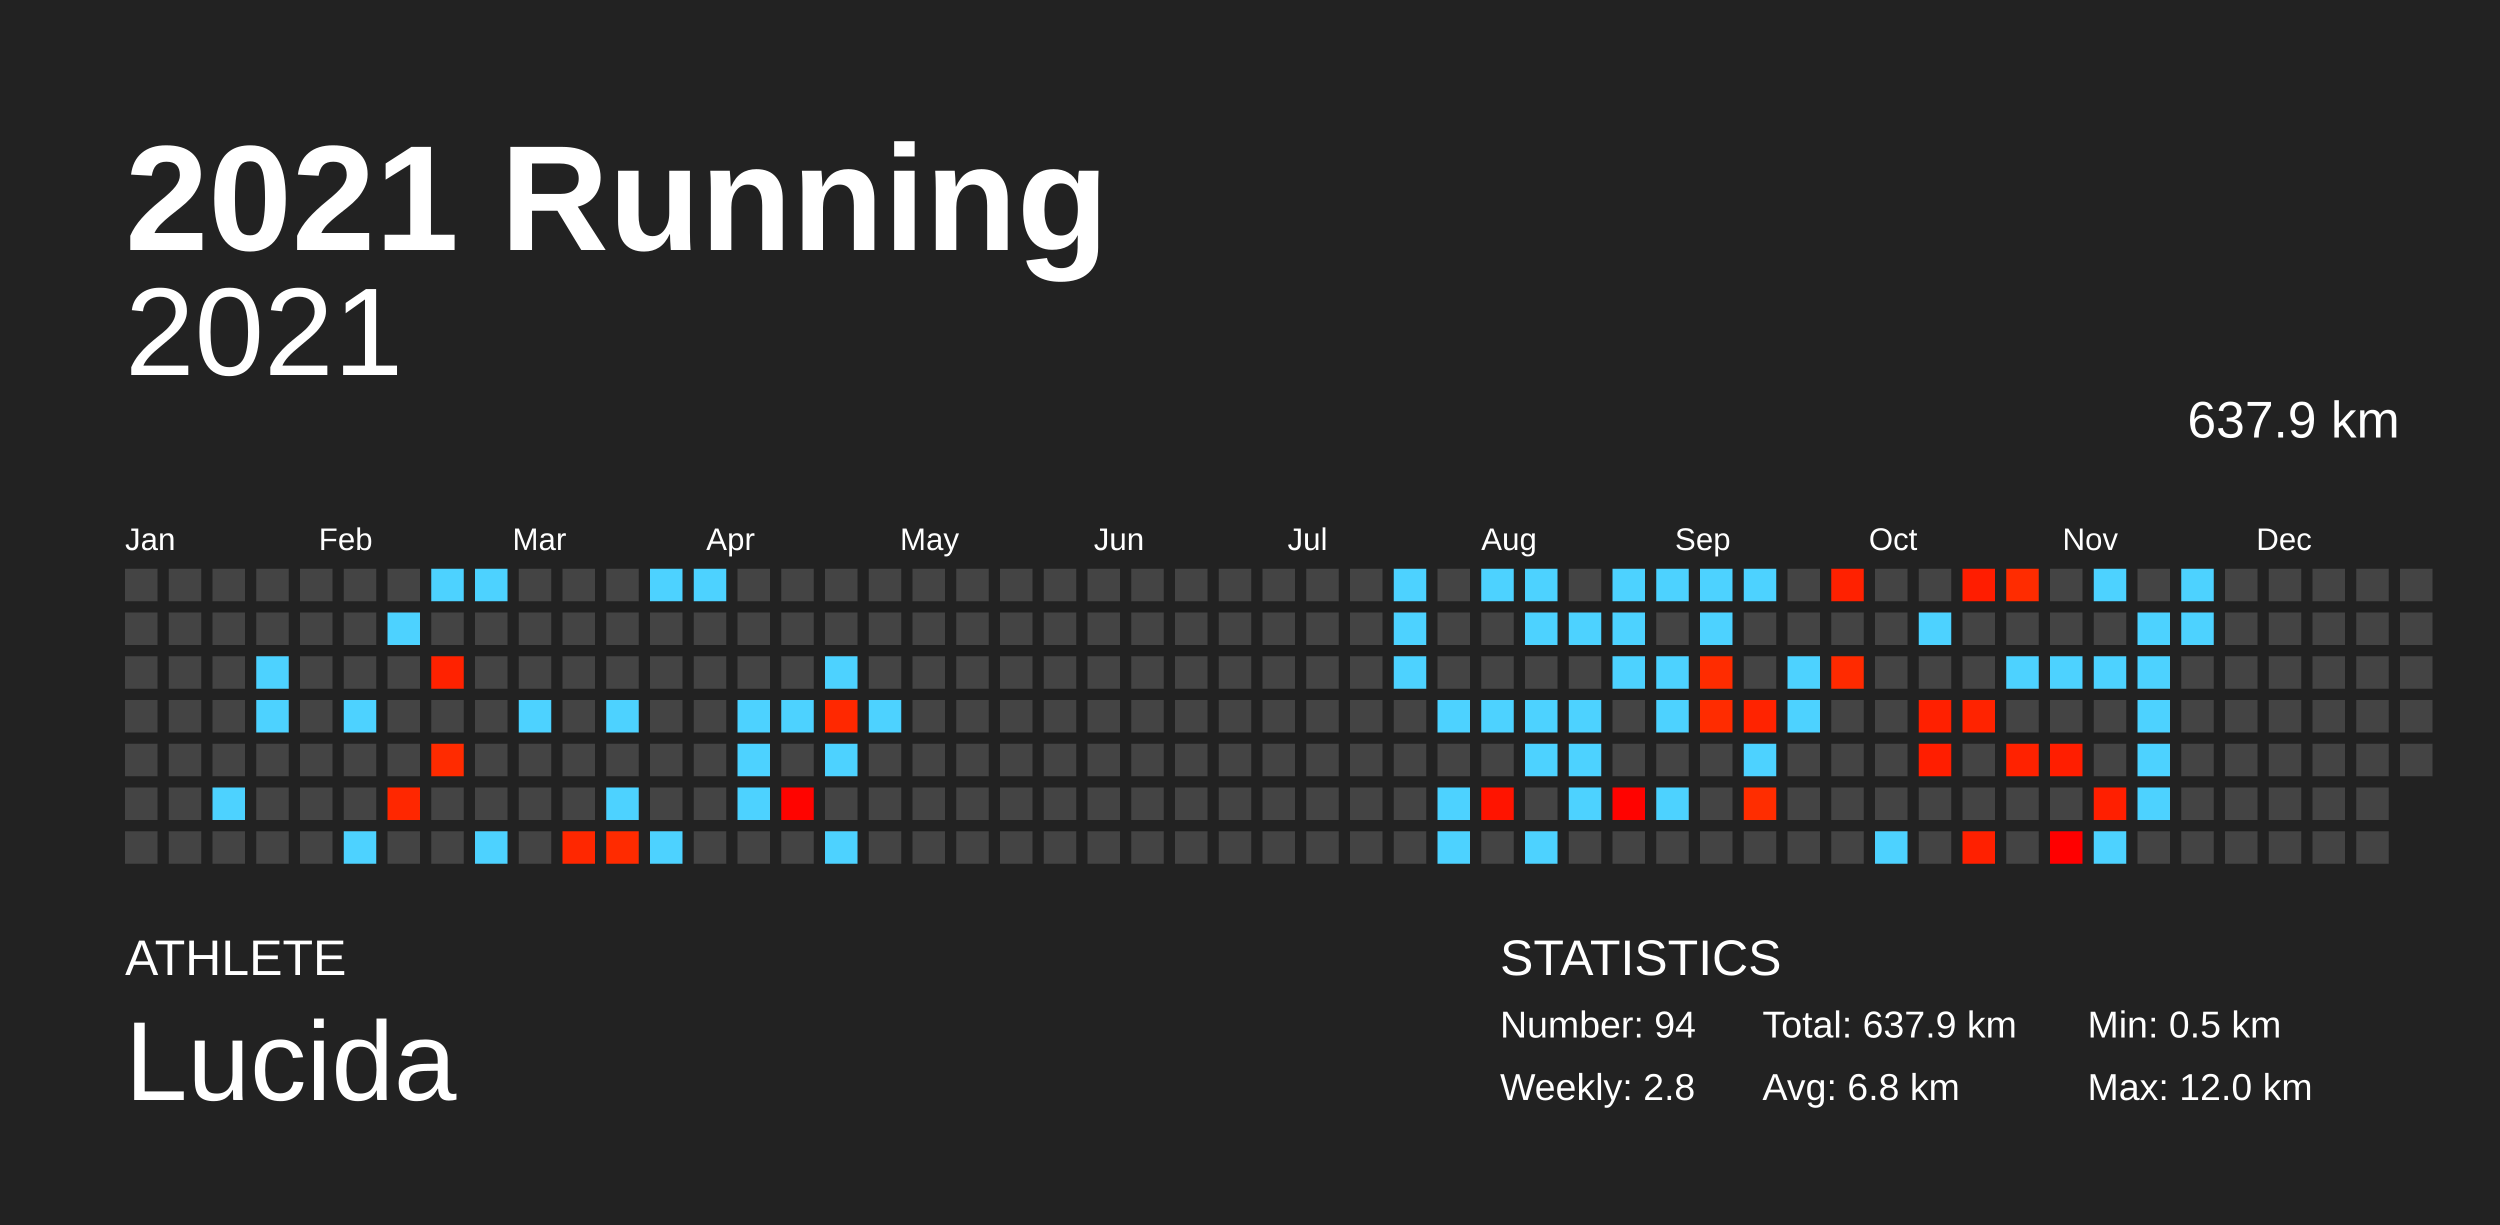
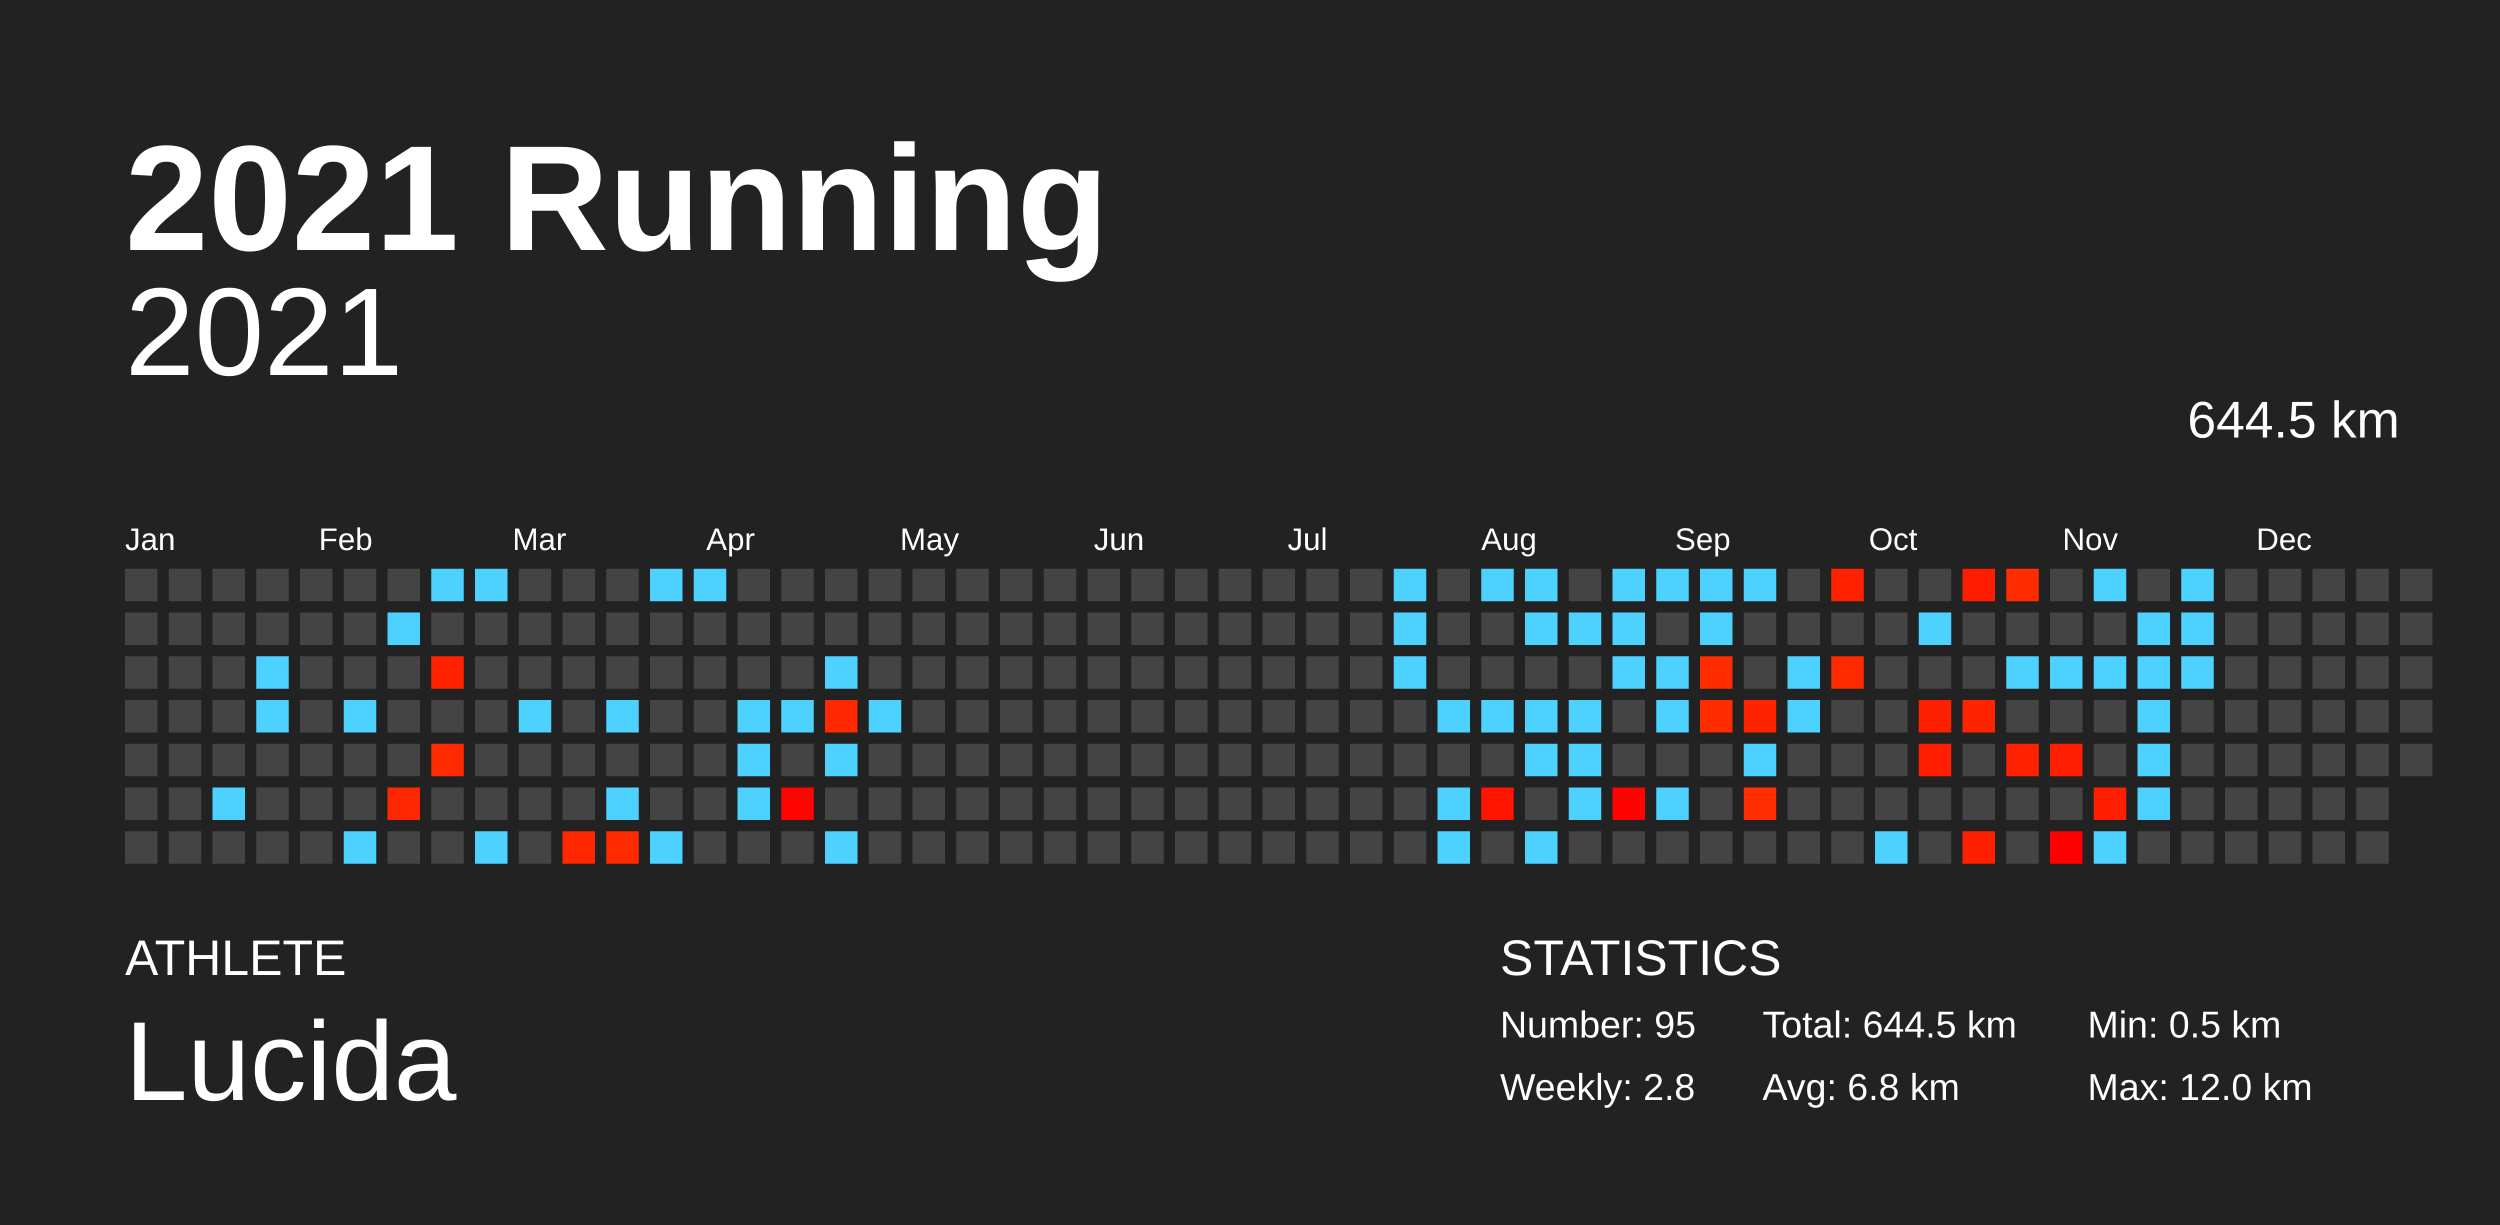
<svg xmlns="http://www.w3.org/2000/svg" baseProfile="full" height="98mm" version="1.1" viewBox="0,0,200,98" width="200mm">
  <defs />
  <rect fill="#222222" height="98" width="200" x="0" y="0" />
  <text fill="#FFFFFF" style="font-size:12px; font-family:Arial; font-weight:bold;" x="10" y="20">2021 Running</text>
  <text fill="#FFFFFF" style="font-size:4px; font-family:Arial" x="10" y="78">ATHLETE</text>
  <text fill="#FFFFFF" style="font-size:9px; font-family:Arial" x="10" y="88">Lucida</text>
  <text fill="#FFFFFF" style="font-size:4px; font-family:Arial" x="120" y="78">STATISTICS</text>
-   <text fill="#FFFFFF" style="font-size:3px; font-family:Arial" x="120" y="83">Number: 94</text>
+   <text fill="#FFFFFF" style="font-size:3px; font-family:Arial" x="120" y="83">Number: 95</text>
  <text fill="#FFFFFF" style="font-size:3px; font-family:Arial" x="120" y="88">Weekly: 2.8</text>
-   <text fill="#FFFFFF" style="font-size:3px; font-family:Arial" x="141" y="83">Total: 637.9 km</text>
+   <text fill="#FFFFFF" style="font-size:3px; font-family:Arial" x="141" y="83">Total: 644.5 km</text>
  <text fill="#FFFFFF" style="font-size:3px; font-family:Arial" x="141" y="88">Avg: 6.8 km</text>
  <text fill="#FFFFFF" style="font-size:3px; font-family:Arial" x="167" y="83">Min: 0.5 km</text>
  <text fill="#FFFFFF" style="font-size:3px; font-family:Arial" x="167" y="88">Max: 12.0 km</text>
  <text alignment-baseline="hanging" fill="#FFFFFF" style="font-size:10.0px; font-family:Arial;" x="10" y="30">2021</text>
-   <text alignment-baseline="hanging" fill="#FFFFFF" style="font-size:4.125px; font-family:Arial;" x="175" y="35">637.9 km</text>
+   <text alignment-baseline="hanging" fill="#FFFFFF" style="font-size:4.125px; font-family:Arial;" x="175" y="35">644.5 km</text>
  <text fill="#FFFFFF" style="font-size:2.5px; font-family:Arial" x="10.0" y="44">Jan</text>
  <text fill="#FFFFFF" style="font-size:2.5px; font-family:Arial" x="25.5" y="44">Feb</text>
  <text fill="#FFFFFF" style="font-size:2.5px; font-family:Arial" x="41.0" y="44">Mar</text>
  <text fill="#FFFFFF" style="font-size:2.5px; font-family:Arial" x="56.5" y="44">Apr</text>
  <text fill="#FFFFFF" style="font-size:2.5px; font-family:Arial" x="72.0" y="44">May</text>
  <text fill="#FFFFFF" style="font-size:2.5px; font-family:Arial" x="87.5" y="44">Jun</text>
  <text fill="#FFFFFF" style="font-size:2.5px; font-family:Arial" x="103.0" y="44">Jul</text>
  <text fill="#FFFFFF" style="font-size:2.5px; font-family:Arial" x="118.5" y="44">Aug</text>
  <text fill="#FFFFFF" style="font-size:2.5px; font-family:Arial" x="134.0" y="44">Sep</text>
  <text fill="#FFFFFF" style="font-size:2.5px; font-family:Arial" x="149.5" y="44">Oct</text>
  <text fill="#FFFFFF" style="font-size:2.5px; font-family:Arial" x="165.0" y="44">Nov</text>
  <text fill="#FFFFFF" style="font-size:2.5px; font-family:Arial" x="180.5" y="44">Dec</text>
  <rect fill="#444444" height="2.6" width="2.6" x="10.0" y="45.5" />
  <rect fill="#444444" height="2.6" width="2.6" x="10.0" y="49.0" />
  <rect fill="#444444" height="2.6" width="2.6" x="10.0" y="52.5" />
  <rect fill="#444444" height="2.6" width="2.6" x="10.0" y="56.0" />
  <rect fill="#444444" height="2.6" width="2.6" x="10.0" y="59.5" />
  <rect fill="#444444" height="2.6" width="2.6" x="10.0" y="63.0" />
  <rect fill="#444444" height="2.6" width="2.6" x="10.0" y="66.5" />
  <rect fill="#444444" height="2.6" width="2.6" x="13.5" y="45.5" />
  <rect fill="#444444" height="2.6" width="2.6" x="13.5" y="49.0" />
  <rect fill="#444444" height="2.6" width="2.6" x="13.5" y="52.5" />
  <rect fill="#444444" height="2.6" width="2.6" x="13.5" y="56.0" />
  <rect fill="#444444" height="2.6" width="2.6" x="13.5" y="59.5" />
  <rect fill="#444444" height="2.6" width="2.6" x="13.5" y="63.0" />
  <rect fill="#444444" height="2.6" width="2.6" x="13.5" y="66.5" />
  <rect fill="#444444" height="2.6" width="2.6" x="17.0" y="45.5" />
  <rect fill="#444444" height="2.6" width="2.6" x="17.0" y="49.0" />
  <rect fill="#444444" height="2.6" width="2.6" x="17.0" y="52.5" />
  <rect fill="#444444" height="2.6" width="2.6" x="17.0" y="56.0" />
  <rect fill="#444444" height="2.6" width="2.6" x="17.0" y="59.5" />
  <rect fill="#4dd2ff" height="2.6" width="2.6" x="17.0" y="63.0" />
  <rect fill="#444444" height="2.6" width="2.6" x="17.0" y="66.5" />
  <rect fill="#444444" height="2.6" width="2.6" x="20.5" y="45.5" />
  <rect fill="#444444" height="2.6" width="2.6" x="20.5" y="49.0" />
  <rect fill="#4dd2ff" height="2.6" width="2.6" x="20.5" y="52.5" />
  <rect fill="#4dd2ff" height="2.6" width="2.6" x="20.5" y="56.0" />
  <rect fill="#444444" height="2.6" width="2.6" x="20.5" y="59.5" />
  <rect fill="#444444" height="2.6" width="2.6" x="20.5" y="63.0" />
  <rect fill="#444444" height="2.6" width="2.6" x="20.5" y="66.5" />
  <rect fill="#444444" height="2.6" width="2.6" x="24.0" y="45.5" />
  <rect fill="#444444" height="2.6" width="2.6" x="24.0" y="49.0" />
  <rect fill="#444444" height="2.6" width="2.6" x="24.0" y="52.5" />
  <rect fill="#444444" height="2.6" width="2.6" x="24.0" y="56.0" />
  <rect fill="#444444" height="2.6" width="2.6" x="24.0" y="59.5" />
  <rect fill="#444444" height="2.6" width="2.6" x="24.0" y="63.0" />
  <rect fill="#444444" height="2.6" width="2.6" x="24.0" y="66.5" />
  <rect fill="#444444" height="2.6" width="2.6" x="27.5" y="45.5" />
  <rect fill="#444444" height="2.6" width="2.6" x="27.5" y="49.0" />
  <rect fill="#444444" height="2.6" width="2.6" x="27.5" y="52.5" />
  <rect fill="#4dd2ff" height="2.6" width="2.6" x="27.5" y="56.0" />
  <rect fill="#444444" height="2.6" width="2.6" x="27.5" y="59.5" />
  <rect fill="#444444" height="2.6" width="2.6" x="27.5" y="63.0" />
  <rect fill="#4dd2ff" height="2.6" width="2.6" x="27.5" y="66.5" />
  <rect fill="#444444" height="2.6" width="2.6" x="31.0" y="45.5" />
  <rect fill="#4dd2ff" height="2.6" width="2.6" x="31.0" y="49.0" />
  <rect fill="#444444" height="2.6" width="2.6" x="31.0" y="52.5" />
  <rect fill="#444444" height="2.6" width="2.6" x="31.0" y="56.0" />
  <rect fill="#444444" height="2.6" width="2.6" x="31.0" y="59.5" />
  <rect fill="#ff2700" height="2.6" width="2.6" x="31.0" y="63.0" />
  <rect fill="#444444" height="2.6" width="2.6" x="31.0" y="66.5" />
  <rect fill="#4dd2ff" height="2.6" width="2.6" x="34.5" y="45.5" />
  <rect fill="#444444" height="2.6" width="2.6" x="34.5" y="49.0" />
  <rect fill="#ff2200" height="2.6" width="2.6" x="34.5" y="52.5" />
  <rect fill="#444444" height="2.6" width="2.6" x="34.5" y="56.0" />
  <rect fill="#ff2b00" height="2.6" width="2.6" x="34.5" y="59.5" />
  <rect fill="#444444" height="2.6" width="2.6" x="34.5" y="63.0" />
  <rect fill="#444444" height="2.6" width="2.6" x="34.5" y="66.5" />
  <rect fill="#4dd2ff" height="2.6" width="2.6" x="38.0" y="45.5" />
  <rect fill="#444444" height="2.6" width="2.6" x="38.0" y="49.0" />
  <rect fill="#444444" height="2.6" width="2.6" x="38.0" y="52.5" />
  <rect fill="#444444" height="2.6" width="2.6" x="38.0" y="56.0" />
  <rect fill="#444444" height="2.6" width="2.6" x="38.0" y="59.5" />
  <rect fill="#444444" height="2.6" width="2.6" x="38.0" y="63.0" />
  <rect fill="#4dd2ff" height="2.6" width="2.6" x="38.0" y="66.5" />
  <rect fill="#444444" height="2.6" width="2.6" x="41.5" y="45.5" />
  <rect fill="#444444" height="2.6" width="2.6" x="41.5" y="49.0" />
  <rect fill="#444444" height="2.6" width="2.6" x="41.5" y="52.5" />
  <rect fill="#4dd2ff" height="2.6" width="2.6" x="41.5" y="56.0" />
  <rect fill="#444444" height="2.6" width="2.6" x="41.5" y="59.5" />
  <rect fill="#444444" height="2.6" width="2.6" x="41.5" y="63.0" />
  <rect fill="#444444" height="2.6" width="2.6" x="41.5" y="66.5" />
  <rect fill="#444444" height="2.6" width="2.6" x="45.0" y="45.5" />
  <rect fill="#444444" height="2.6" width="2.6" x="45.0" y="49.0" />
  <rect fill="#444444" height="2.6" width="2.6" x="45.0" y="52.5" />
  <rect fill="#444444" height="2.6" width="2.6" x="45.0" y="56.0" />
  <rect fill="#444444" height="2.6" width="2.6" x="45.0" y="59.5" />
  <rect fill="#444444" height="2.6" width="2.6" x="45.0" y="63.0" />
  <rect fill="#ff2700" height="2.6" width="2.6" x="45.0" y="66.5" />
  <rect fill="#444444" height="2.6" width="2.6" x="48.5" y="45.5" />
  <rect fill="#444444" height="2.6" width="2.6" x="48.5" y="49.0" />
  <rect fill="#444444" height="2.6" width="2.6" x="48.5" y="52.5" />
  <rect fill="#4dd2ff" height="2.6" width="2.6" x="48.5" y="56.0" />
  <rect fill="#444444" height="2.6" width="2.6" x="48.5" y="59.5" />
  <rect fill="#4dd2ff" height="2.6" width="2.6" x="48.5" y="63.0" />
  <rect fill="#ff2b00" height="2.6" width="2.6" x="48.5" y="66.5" />
  <rect fill="#4dd2ff" height="2.6" width="2.6" x="52.0" y="45.5" />
  <rect fill="#444444" height="2.6" width="2.6" x="52.0" y="49.0" />
  <rect fill="#444444" height="2.6" width="2.6" x="52.0" y="52.5" />
  <rect fill="#444444" height="2.6" width="2.6" x="52.0" y="56.0" />
  <rect fill="#444444" height="2.6" width="2.6" x="52.0" y="59.5" />
  <rect fill="#444444" height="2.6" width="2.6" x="52.0" y="63.0" />
  <rect fill="#4dd2ff" height="2.6" width="2.6" x="52.0" y="66.5" />
  <rect fill="#4dd2ff" height="2.6" width="2.6" x="55.5" y="45.5" />
  <rect fill="#444444" height="2.6" width="2.6" x="55.5" y="49.0" />
  <rect fill="#444444" height="2.6" width="2.6" x="55.5" y="52.5" />
  <rect fill="#444444" height="2.6" width="2.6" x="55.5" y="56.0" />
  <rect fill="#444444" height="2.6" width="2.6" x="55.5" y="59.5" />
  <rect fill="#444444" height="2.6" width="2.6" x="55.5" y="63.0" />
  <rect fill="#444444" height="2.6" width="2.6" x="55.5" y="66.5" />
  <rect fill="#444444" height="2.6" width="2.6" x="59.0" y="45.5" />
  <rect fill="#444444" height="2.6" width="2.6" x="59.0" y="49.0" />
  <rect fill="#444444" height="2.6" width="2.6" x="59.0" y="52.5" />
  <rect fill="#4dd2ff" height="2.6" width="2.6" x="59.0" y="56.0" />
  <rect fill="#4dd2ff" height="2.6" width="2.6" x="59.0" y="59.5" />
  <rect fill="#4dd2ff" height="2.6" width="2.6" x="59.0" y="63.0" />
  <rect fill="#444444" height="2.6" width="2.6" x="59.0" y="66.5" />
  <rect fill="#444444" height="2.6" width="2.6" x="62.5" y="45.5" />
  <rect fill="#444444" height="2.6" width="2.6" x="62.5" y="49.0" />
  <rect fill="#444444" height="2.6" width="2.6" x="62.5" y="52.5" />
  <rect fill="#4dd2ff" height="2.6" width="2.6" x="62.5" y="56.0" />
  <rect fill="#444444" height="2.6" width="2.6" x="62.5" y="59.5" />
  <rect fill="#ff0400" height="2.6" width="2.6" x="62.5" y="63.0" />
  <rect fill="#444444" height="2.6" width="2.6" x="62.5" y="66.5" />
  <rect fill="#444444" height="2.6" width="2.6" x="66.0" y="45.5" />
  <rect fill="#444444" height="2.6" width="2.6" x="66.0" y="49.0" />
  <rect fill="#4dd2ff" height="2.6" width="2.6" x="66.0" y="52.5" />
  <rect fill="#ff2800" height="2.6" width="2.6" x="66.0" y="56.0" />
  <rect fill="#4dd2ff" height="2.6" width="2.6" x="66.0" y="59.5" />
  <rect fill="#444444" height="2.6" width="2.6" x="66.0" y="63.0" />
  <rect fill="#4dd2ff" height="2.6" width="2.6" x="66.0" y="66.5" />
  <rect fill="#444444" height="2.6" width="2.6" x="69.5" y="45.5" />
  <rect fill="#444444" height="2.6" width="2.6" x="69.5" y="49.0" />
  <rect fill="#444444" height="2.6" width="2.6" x="69.5" y="52.5" />
  <rect fill="#4dd2ff" height="2.6" width="2.6" x="69.5" y="56.0" />
  <rect fill="#444444" height="2.6" width="2.6" x="69.5" y="59.5" />
  <rect fill="#444444" height="2.6" width="2.6" x="69.5" y="63.0" />
  <rect fill="#444444" height="2.6" width="2.6" x="69.5" y="66.5" />
  <rect fill="#444444" height="2.6" width="2.6" x="73.0" y="45.5" />
  <rect fill="#444444" height="2.6" width="2.6" x="73.0" y="49.0" />
  <rect fill="#444444" height="2.6" width="2.6" x="73.0" y="52.5" />
  <rect fill="#444444" height="2.6" width="2.6" x="73.0" y="56.0" />
  <rect fill="#444444" height="2.6" width="2.6" x="73.0" y="59.5" />
  <rect fill="#444444" height="2.6" width="2.6" x="73.0" y="63.0" />
  <rect fill="#444444" height="2.6" width="2.6" x="73.0" y="66.5" />
  <rect fill="#444444" height="2.6" width="2.6" x="76.5" y="45.5" />
  <rect fill="#444444" height="2.6" width="2.6" x="76.5" y="49.0" />
  <rect fill="#444444" height="2.6" width="2.6" x="76.5" y="52.5" />
  <rect fill="#444444" height="2.6" width="2.6" x="76.5" y="56.0" />
  <rect fill="#444444" height="2.6" width="2.6" x="76.5" y="59.5" />
  <rect fill="#444444" height="2.6" width="2.6" x="76.5" y="63.0" />
  <rect fill="#444444" height="2.6" width="2.6" x="76.5" y="66.5" />
  <rect fill="#444444" height="2.6" width="2.6" x="80.0" y="45.5" />
  <rect fill="#444444" height="2.6" width="2.6" x="80.0" y="49.0" />
  <rect fill="#444444" height="2.6" width="2.6" x="80.0" y="52.5" />
  <rect fill="#444444" height="2.6" width="2.6" x="80.0" y="56.0" />
  <rect fill="#444444" height="2.6" width="2.6" x="80.0" y="59.5" />
  <rect fill="#444444" height="2.6" width="2.6" x="80.0" y="63.0" />
  <rect fill="#444444" height="2.6" width="2.6" x="80.0" y="66.5" />
  <rect fill="#444444" height="2.6" width="2.6" x="83.5" y="45.5" />
  <rect fill="#444444" height="2.6" width="2.6" x="83.5" y="49.0" />
  <rect fill="#444444" height="2.6" width="2.6" x="83.5" y="52.5" />
  <rect fill="#444444" height="2.6" width="2.6" x="83.5" y="56.0" />
  <rect fill="#444444" height="2.6" width="2.6" x="83.5" y="59.5" />
  <rect fill="#444444" height="2.6" width="2.6" x="83.5" y="63.0" />
  <rect fill="#444444" height="2.6" width="2.6" x="83.5" y="66.5" />
  <rect fill="#444444" height="2.6" width="2.6" x="87.0" y="45.5" />
  <rect fill="#444444" height="2.6" width="2.6" x="87.0" y="49.0" />
  <rect fill="#444444" height="2.6" width="2.6" x="87.0" y="52.5" />
  <rect fill="#444444" height="2.6" width="2.6" x="87.0" y="56.0" />
  <rect fill="#444444" height="2.6" width="2.6" x="87.0" y="59.5" />
  <rect fill="#444444" height="2.6" width="2.6" x="87.0" y="63.0" />
  <rect fill="#444444" height="2.6" width="2.6" x="87.0" y="66.5" />
  <rect fill="#444444" height="2.6" width="2.6" x="90.5" y="45.5" />
  <rect fill="#444444" height="2.6" width="2.6" x="90.5" y="49.0" />
  <rect fill="#444444" height="2.6" width="2.6" x="90.5" y="52.5" />
  <rect fill="#444444" height="2.6" width="2.6" x="90.5" y="56.0" />
  <rect fill="#444444" height="2.6" width="2.6" x="90.5" y="59.5" />
  <rect fill="#444444" height="2.6" width="2.6" x="90.5" y="63.0" />
  <rect fill="#444444" height="2.6" width="2.6" x="90.5" y="66.5" />
  <rect fill="#444444" height="2.6" width="2.6" x="94.0" y="45.5" />
  <rect fill="#444444" height="2.6" width="2.6" x="94.0" y="49.0" />
  <rect fill="#444444" height="2.6" width="2.6" x="94.0" y="52.5" />
  <rect fill="#444444" height="2.6" width="2.6" x="94.0" y="56.0" />
  <rect fill="#444444" height="2.6" width="2.6" x="94.0" y="59.5" />
  <rect fill="#444444" height="2.6" width="2.6" x="94.0" y="63.0" />
  <rect fill="#444444" height="2.6" width="2.6" x="94.0" y="66.5" />
  <rect fill="#444444" height="2.6" width="2.6" x="97.5" y="45.5" />
  <rect fill="#444444" height="2.6" width="2.6" x="97.5" y="49.0" />
  <rect fill="#444444" height="2.6" width="2.6" x="97.5" y="52.5" />
  <rect fill="#444444" height="2.6" width="2.6" x="97.5" y="56.0" />
  <rect fill="#444444" height="2.6" width="2.6" x="97.5" y="59.5" />
  <rect fill="#444444" height="2.6" width="2.6" x="97.5" y="63.0" />
  <rect fill="#444444" height="2.6" width="2.6" x="97.5" y="66.5" />
  <rect fill="#444444" height="2.6" width="2.6" x="101.0" y="45.5" />
  <rect fill="#444444" height="2.6" width="2.6" x="101.0" y="49.0" />
  <rect fill="#444444" height="2.6" width="2.6" x="101.0" y="52.5" />
  <rect fill="#444444" height="2.6" width="2.6" x="101.0" y="56.0" />
  <rect fill="#444444" height="2.6" width="2.6" x="101.0" y="59.5" />
  <rect fill="#444444" height="2.6" width="2.6" x="101.0" y="63.0" />
  <rect fill="#444444" height="2.6" width="2.6" x="101.0" y="66.5" />
  <rect fill="#444444" height="2.6" width="2.6" x="104.5" y="45.5" />
  <rect fill="#444444" height="2.6" width="2.6" x="104.5" y="49.0" />
  <rect fill="#444444" height="2.6" width="2.6" x="104.5" y="52.5" />
  <rect fill="#444444" height="2.6" width="2.6" x="104.5" y="56.0" />
  <rect fill="#444444" height="2.6" width="2.6" x="104.5" y="59.5" />
  <rect fill="#444444" height="2.6" width="2.6" x="104.5" y="63.0" />
  <rect fill="#444444" height="2.6" width="2.6" x="104.5" y="66.5" />
  <rect fill="#444444" height="2.6" width="2.6" x="108.0" y="45.5" />
  <rect fill="#444444" height="2.6" width="2.6" x="108.0" y="49.0" />
  <rect fill="#444444" height="2.6" width="2.6" x="108.0" y="52.5" />
  <rect fill="#444444" height="2.6" width="2.6" x="108.0" y="56.0" />
  <rect fill="#444444" height="2.6" width="2.6" x="108.0" y="59.5" />
  <rect fill="#444444" height="2.6" width="2.6" x="108.0" y="63.0" />
  <rect fill="#444444" height="2.6" width="2.6" x="108.0" y="66.5" />
  <rect fill="#4dd2ff" height="2.6" width="2.6" x="111.5" y="45.5" />
  <rect fill="#4dd2ff" height="2.6" width="2.6" x="111.5" y="49.0" />
  <rect fill="#4dd2ff" height="2.6" width="2.6" x="111.5" y="52.5" />
  <rect fill="#444444" height="2.6" width="2.6" x="111.5" y="56.0" />
  <rect fill="#444444" height="2.6" width="2.6" x="111.5" y="59.5" />
  <rect fill="#444444" height="2.6" width="2.6" x="111.5" y="63.0" />
  <rect fill="#444444" height="2.6" width="2.6" x="111.5" y="66.5" />
  <rect fill="#444444" height="2.6" width="2.6" x="115.0" y="45.5" />
  <rect fill="#444444" height="2.6" width="2.6" x="115.0" y="49.0" />
  <rect fill="#444444" height="2.6" width="2.6" x="115.0" y="52.5" />
  <rect fill="#4dd2ff" height="2.6" width="2.6" x="115.0" y="56.0" />
  <rect fill="#444444" height="2.6" width="2.6" x="115.0" y="59.5" />
  <rect fill="#4dd2ff" height="2.6" width="2.6" x="115.0" y="63.0" />
  <rect fill="#4dd2ff" height="2.6" width="2.6" x="115.0" y="66.5" />
  <rect fill="#4dd2ff" height="2.6" width="2.6" x="118.5" y="45.5" />
  <rect fill="#444444" height="2.6" width="2.6" x="118.5" y="49.0" />
  <rect fill="#444444" height="2.6" width="2.6" x="118.5" y="52.5" />
  <rect fill="#4dd2ff" height="2.6" width="2.6" x="118.5" y="56.0" />
  <rect fill="#444444" height="2.6" width="2.6" x="118.5" y="59.5" />
  <rect fill="#ff1400" height="2.6" width="2.6" x="118.5" y="63.0" />
  <rect fill="#444444" height="2.6" width="2.6" x="118.5" y="66.5" />
  <rect fill="#4dd2ff" height="2.6" width="2.6" x="122.0" y="45.5" />
  <rect fill="#4dd2ff" height="2.6" width="2.6" x="122.0" y="49.0" />
  <rect fill="#444444" height="2.6" width="2.6" x="122.0" y="52.5" />
  <rect fill="#4dd2ff" height="2.6" width="2.6" x="122.0" y="56.0" />
  <rect fill="#4dd2ff" height="2.6" width="2.6" x="122.0" y="59.5" />
  <rect fill="#444444" height="2.6" width="2.6" x="122.0" y="63.0" />
  <rect fill="#4dd2ff" height="2.6" width="2.6" x="122.0" y="66.5" />
  <rect fill="#444444" height="2.6" width="2.6" x="125.5" y="45.5" />
  <rect fill="#4dd2ff" height="2.6" width="2.6" x="125.5" y="49.0" />
  <rect fill="#444444" height="2.6" width="2.6" x="125.5" y="52.5" />
  <rect fill="#4dd2ff" height="2.6" width="2.6" x="125.5" y="56.0" />
  <rect fill="#4dd2ff" height="2.6" width="2.6" x="125.5" y="59.5" />
  <rect fill="#4dd2ff" height="2.6" width="2.6" x="125.5" y="63.0" />
  <rect fill="#444444" height="2.6" width="2.6" x="125.5" y="66.5" />
  <rect fill="#4dd2ff" height="2.6" width="2.6" x="129.0" y="45.5" />
  <rect fill="#4dd2ff" height="2.6" width="2.6" x="129.0" y="49.0" />
  <rect fill="#4dd2ff" height="2.6" width="2.6" x="129.0" y="52.5" />
  <rect fill="#444444" height="2.6" width="2.6" x="129.0" y="56.0" />
  <rect fill="#444444" height="2.6" width="2.6" x="129.0" y="59.5" />
  <rect fill="#ff0300" height="2.6" width="2.6" x="129.0" y="63.0" />
  <rect fill="#444444" height="2.6" width="2.6" x="129.0" y="66.5" />
  <rect fill="#4dd2ff" height="2.6" width="2.6" x="132.5" y="45.5" />
  <rect fill="#444444" height="2.6" width="2.6" x="132.5" y="49.0" />
  <rect fill="#4dd2ff" height="2.6" width="2.6" x="132.5" y="52.5" />
  <rect fill="#4dd2ff" height="2.6" width="2.6" x="132.5" y="56.0" />
  <rect fill="#444444" height="2.6" width="2.6" x="132.5" y="59.5" />
  <rect fill="#4dd2ff" height="2.6" width="2.6" x="132.5" y="63.0" />
  <rect fill="#444444" height="2.6" width="2.6" x="132.5" y="66.5" />
  <rect fill="#4dd2ff" height="2.6" width="2.6" x="136.0" y="45.5" />
  <rect fill="#4dd2ff" height="2.6" width="2.6" x="136.0" y="49.0" />
  <rect fill="#ff2c00" height="2.6" width="2.6" x="136.0" y="52.5" />
  <rect fill="#ff2c00" height="2.6" width="2.6" x="136.0" y="56.0" />
  <rect fill="#444444" height="2.6" width="2.6" x="136.0" y="59.5" />
  <rect fill="#444444" height="2.6" width="2.6" x="136.0" y="63.0" />
  <rect fill="#444444" height="2.6" width="2.6" x="136.0" y="66.5" />
  <rect fill="#4dd2ff" height="2.6" width="2.6" x="139.5" y="45.5" />
  <rect fill="#444444" height="2.6" width="2.6" x="139.5" y="49.0" />
  <rect fill="#444444" height="2.6" width="2.6" x="139.5" y="52.5" />
  <rect fill="#ff2300" height="2.6" width="2.6" x="139.5" y="56.0" />
  <rect fill="#4dd2ff" height="2.6" width="2.6" x="139.5" y="59.5" />
  <rect fill="#ff2d00" height="2.6" width="2.6" x="139.5" y="63.0" />
  <rect fill="#444444" height="2.6" width="2.6" x="139.5" y="66.5" />
  <rect fill="#444444" height="2.6" width="2.6" x="143.0" y="45.5" />
  <rect fill="#444444" height="2.6" width="2.6" x="143.0" y="49.0" />
  <rect fill="#4dd2ff" height="2.6" width="2.6" x="143.0" y="52.5" />
  <rect fill="#4dd2ff" height="2.6" width="2.6" x="143.0" y="56.0" />
  <rect fill="#444444" height="2.6" width="2.6" x="143.0" y="59.5" />
  <rect fill="#444444" height="2.6" width="2.6" x="143.0" y="63.0" />
  <rect fill="#444444" height="2.6" width="2.6" x="143.0" y="66.5" />
  <rect fill="#ff2100" height="2.6" width="2.6" x="146.5" y="45.5" />
  <rect fill="#444444" height="2.6" width="2.6" x="146.5" y="49.0" />
  <rect fill="#ff2a00" height="2.6" width="2.6" x="146.5" y="52.5" />
  <rect fill="#444444" height="2.6" width="2.6" x="146.5" y="56.0" />
  <rect fill="#444444" height="2.6" width="2.6" x="146.5" y="59.5" />
  <rect fill="#444444" height="2.6" width="2.6" x="146.5" y="63.0" />
  <rect fill="#444444" height="2.6" width="2.6" x="146.5" y="66.5" />
  <rect fill="#444444" height="2.6" width="2.6" x="150.0" y="45.5" />
  <rect fill="#444444" height="2.6" width="2.6" x="150.0" y="49.0" />
  <rect fill="#444444" height="2.6" width="2.6" x="150.0" y="52.5" />
  <rect fill="#444444" height="2.6" width="2.6" x="150.0" y="56.0" />
  <rect fill="#444444" height="2.6" width="2.6" x="150.0" y="59.5" />
  <rect fill="#444444" height="2.6" width="2.6" x="150.0" y="63.0" />
  <rect fill="#4dd2ff" height="2.6" width="2.6" x="150.0" y="66.5" />
  <rect fill="#444444" height="2.6" width="2.6" x="153.5" y="45.5" />
  <rect fill="#4dd2ff" height="2.6" width="2.6" x="153.5" y="49.0" />
  <rect fill="#444444" height="2.6" width="2.6" x="153.5" y="52.5" />
  <rect fill="#ff2000" height="2.6" width="2.6" x="153.5" y="56.0" />
  <rect fill="#ff1e00" height="2.6" width="2.6" x="153.5" y="59.5" />
  <rect fill="#444444" height="2.6" width="2.6" x="153.5" y="63.0" />
  <rect fill="#444444" height="2.6" width="2.6" x="153.5" y="66.5" />
  <rect fill="#ff1d00" height="2.6" width="2.6" x="157.0" y="45.5" />
  <rect fill="#444444" height="2.6" width="2.6" x="157.0" y="49.0" />
  <rect fill="#444444" height="2.6" width="2.6" x="157.0" y="52.5" />
  <rect fill="#ff2300" height="2.6" width="2.6" x="157.0" y="56.0" />
  <rect fill="#444444" height="2.6" width="2.6" x="157.0" y="59.5" />
  <rect fill="#444444" height="2.6" width="2.6" x="157.0" y="63.0" />
  <rect fill="#ff2000" height="2.6" width="2.6" x="157.0" y="66.5" />
  <rect fill="#ff2c00" height="2.6" width="2.6" x="160.5" y="45.5" />
  <rect fill="#444444" height="2.6" width="2.6" x="160.5" y="49.0" />
  <rect fill="#4dd2ff" height="2.6" width="2.6" x="160.5" y="52.5" />
  <rect fill="#444444" height="2.6" width="2.6" x="160.5" y="56.0" />
  <rect fill="#ff2200" height="2.6" width="2.6" x="160.5" y="59.5" />
  <rect fill="#444444" height="2.6" width="2.6" x="160.5" y="63.0" />
  <rect fill="#444444" height="2.6" width="2.6" x="160.5" y="66.5" />
  <rect fill="#444444" height="2.6" width="2.6" x="164.0" y="45.5" />
  <rect fill="#444444" height="2.6" width="2.6" x="164.0" y="49.0" />
  <rect fill="#4dd2ff" height="2.6" width="2.6" x="164.0" y="52.5" />
  <rect fill="#444444" height="2.6" width="2.6" x="164.0" y="56.0" />
  <rect fill="#ff1e00" height="2.6" width="2.6" x="164.0" y="59.5" />
  <rect fill="#444444" height="2.6" width="2.6" x="164.0" y="63.0" />
  <rect fill="#ff0000" height="2.6" width="2.6" x="164.0" y="66.5" />
  <rect fill="#4dd2ff" height="2.6" width="2.6" x="167.5" y="45.5" />
  <rect fill="#444444" height="2.6" width="2.6" x="167.5" y="49.0" />
  <rect fill="#4dd2ff" height="2.6" width="2.6" x="167.5" y="52.5" />
  <rect fill="#444444" height="2.6" width="2.6" x="167.5" y="56.0" />
  <rect fill="#444444" height="2.6" width="2.6" x="167.5" y="59.5" />
  <rect fill="#ff1f00" height="2.6" width="2.6" x="167.5" y="63.0" />
  <rect fill="#4dd2ff" height="2.6" width="2.6" x="167.5" y="66.5" />
  <rect fill="#444444" height="2.6" width="2.6" x="171.0" y="45.5" />
  <rect fill="#4dd2ff" height="2.6" width="2.6" x="171.0" y="49.0" />
  <rect fill="#4dd2ff" height="2.6" width="2.6" x="171.0" y="52.5" />
  <rect fill="#4dd2ff" height="2.6" width="2.6" x="171.0" y="56.0" />
  <rect fill="#4dd2ff" height="2.6" width="2.6" x="171.0" y="59.5" />
  <rect fill="#4dd2ff" height="2.6" width="2.6" x="171.0" y="63.0" />
  <rect fill="#444444" height="2.6" width="2.6" x="171.0" y="66.5" />
  <rect fill="#4dd2ff" height="2.6" width="2.6" x="174.5" y="45.5" />
  <rect fill="#4dd2ff" height="2.6" width="2.6" x="174.5" y="49.0" />
-   <rect fill="#444444" height="2.6" width="2.6" x="174.5" y="52.5" />
+   <rect fill="#4dd2ff" height="2.6" width="2.6" x="174.5" y="52.5" />
  <rect fill="#444444" height="2.6" width="2.6" x="174.5" y="56.0" />
  <rect fill="#444444" height="2.6" width="2.6" x="174.5" y="59.5" />
  <rect fill="#444444" height="2.6" width="2.6" x="174.5" y="63.0" />
  <rect fill="#444444" height="2.6" width="2.6" x="174.5" y="66.5" />
  <rect fill="#444444" height="2.6" width="2.6" x="178.0" y="45.5" />
  <rect fill="#444444" height="2.6" width="2.6" x="178.0" y="49.0" />
  <rect fill="#444444" height="2.6" width="2.6" x="178.0" y="52.5" />
  <rect fill="#444444" height="2.6" width="2.6" x="178.0" y="56.0" />
  <rect fill="#444444" height="2.6" width="2.6" x="178.0" y="59.5" />
  <rect fill="#444444" height="2.6" width="2.6" x="178.0" y="63.0" />
  <rect fill="#444444" height="2.6" width="2.6" x="178.0" y="66.5" />
  <rect fill="#444444" height="2.6" width="2.6" x="181.5" y="45.5" />
  <rect fill="#444444" height="2.6" width="2.6" x="181.5" y="49.0" />
  <rect fill="#444444" height="2.6" width="2.6" x="181.5" y="52.5" />
  <rect fill="#444444" height="2.6" width="2.6" x="181.5" y="56.0" />
  <rect fill="#444444" height="2.6" width="2.6" x="181.5" y="59.5" />
  <rect fill="#444444" height="2.6" width="2.6" x="181.5" y="63.0" />
  <rect fill="#444444" height="2.6" width="2.6" x="181.5" y="66.5" />
  <rect fill="#444444" height="2.6" width="2.6" x="185.0" y="45.5" />
  <rect fill="#444444" height="2.6" width="2.6" x="185.0" y="49.0" />
  <rect fill="#444444" height="2.6" width="2.6" x="185.0" y="52.5" />
  <rect fill="#444444" height="2.6" width="2.6" x="185.0" y="56.0" />
  <rect fill="#444444" height="2.6" width="2.6" x="185.0" y="59.5" />
  <rect fill="#444444" height="2.6" width="2.6" x="185.0" y="63.0" />
  <rect fill="#444444" height="2.6" width="2.6" x="185.0" y="66.5" />
  <rect fill="#444444" height="2.6" width="2.6" x="188.5" y="45.5" />
  <rect fill="#444444" height="2.6" width="2.6" x="188.5" y="49.0" />
  <rect fill="#444444" height="2.6" width="2.6" x="188.5" y="52.5" />
  <rect fill="#444444" height="2.6" width="2.6" x="188.5" y="56.0" />
  <rect fill="#444444" height="2.6" width="2.6" x="188.5" y="59.5" />
  <rect fill="#444444" height="2.6" width="2.6" x="188.5" y="63.0" />
  <rect fill="#444444" height="2.6" width="2.6" x="188.5" y="66.5" />
  <rect fill="#444444" height="2.6" width="2.6" x="192.0" y="45.5" />
  <rect fill="#444444" height="2.6" width="2.6" x="192.0" y="49.0" />
  <rect fill="#444444" height="2.6" width="2.6" x="192.0" y="52.5" />
  <rect fill="#444444" height="2.6" width="2.6" x="192.0" y="56.0" />
  <rect fill="#444444" height="2.6" width="2.6" x="192.0" y="59.5" />
</svg>
